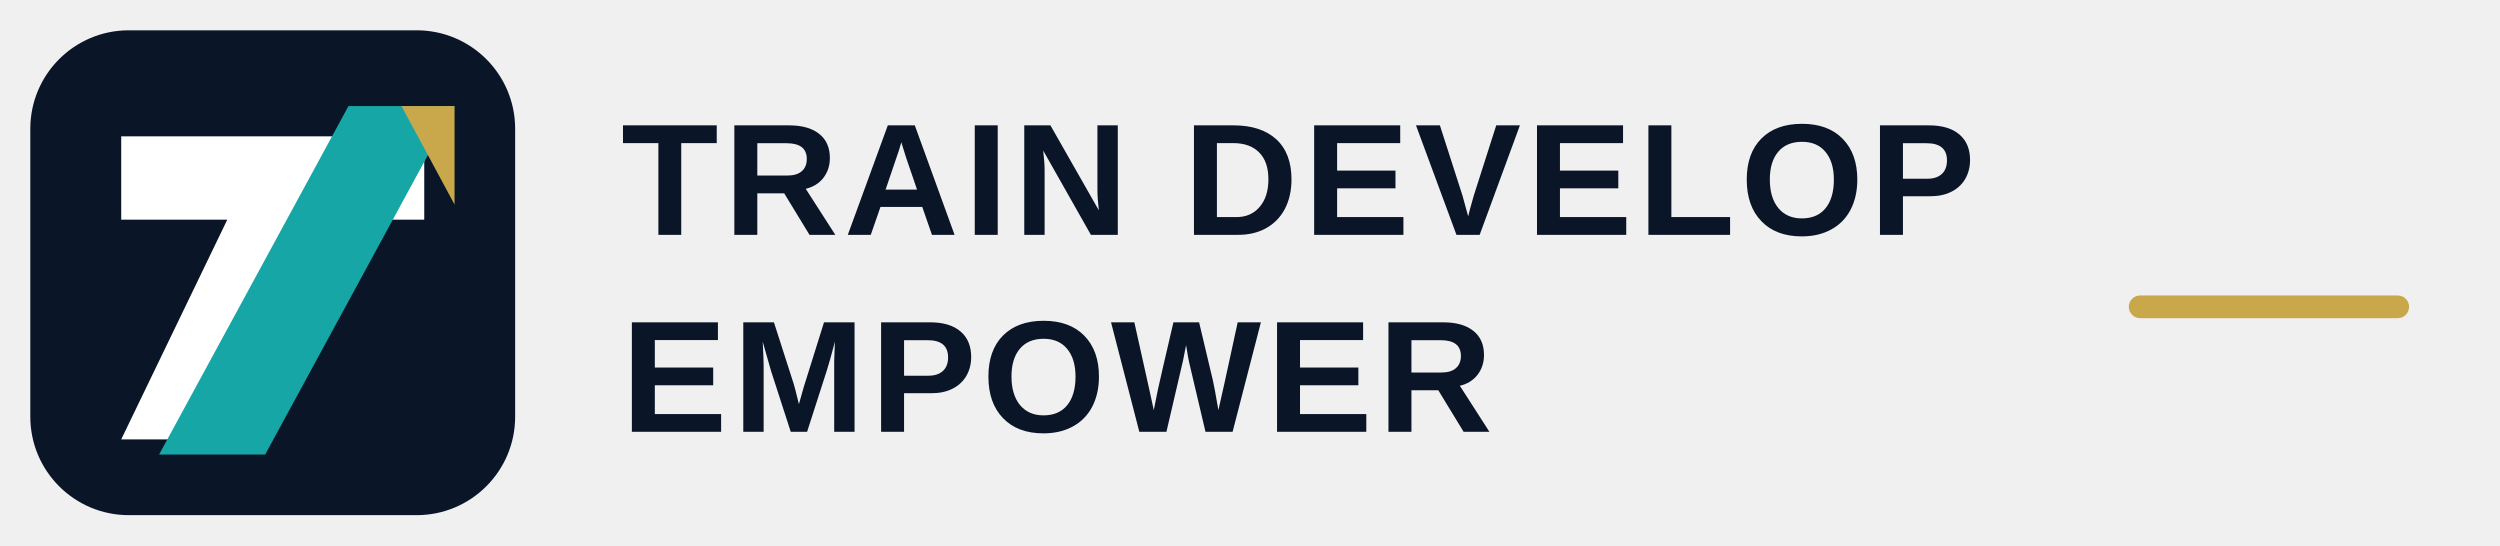
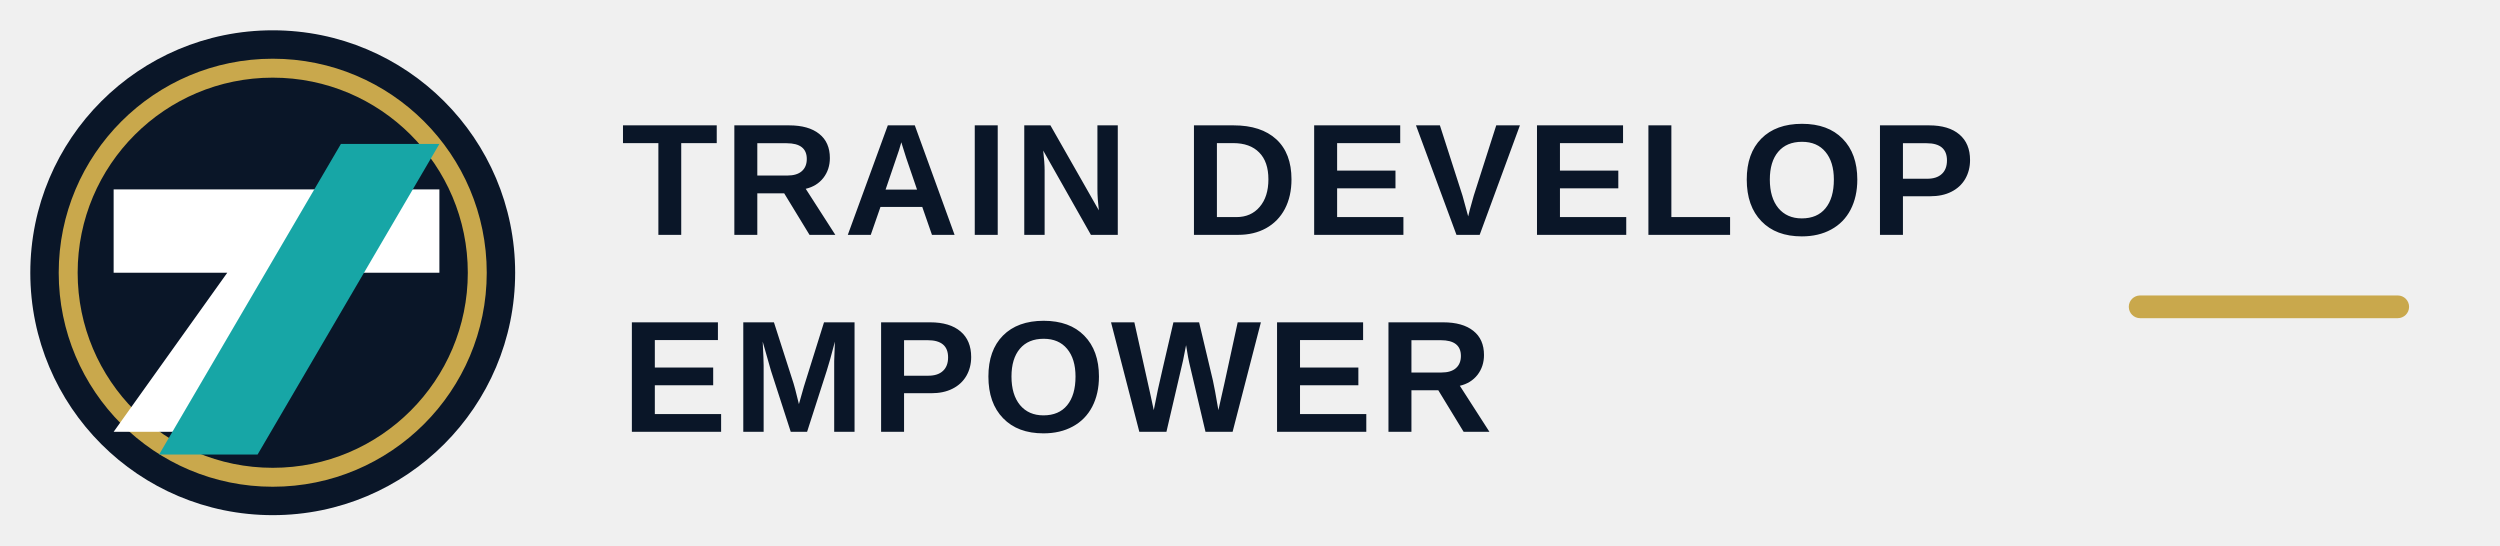
<svg xmlns="http://www.w3.org/2000/svg" viewBox="0 0 330 72" role="img" aria-labelledby="t d">
-   <rect x="4" y="4" width="64" height="64" rx="13" fill="#0A1628" />
-   <path d="M16 18h40v11H42L29 58H16l14-29H16z" fill="#fff" />
-   <path d="M46 14h14L35 60H21z" fill="#17A6A6" />
-   <path d="M53 14h7v13z" fill="#C9A84C" />
+   <circle cx="36" cy="36" r="32" fill="#0A1628" />
+   <circle cx="36" cy="36" r="27" fill="none" stroke="#C9A84C" stroke-width="2.5" />
+   <path d="M15 25h43v11H42L28 57H15l15-21H15z" fill="#fff" />
+   <path d="M45 19h13L34 60H21z" fill="#17A6A6" />
  <g fill="#0A1628" font-family="Arial, Helvetica, sans-serif" font-size="21" font-weight="800" letter-spacing=".7">
    <text x="82" y="31">TRAIN DEVELOP</text>
    <text x="82" y="57">EMPOWER</text>
  </g>
  <rect x="281" y="39" width="37" height="3" rx="1.5" fill="#C9A84C" />
</svg>
